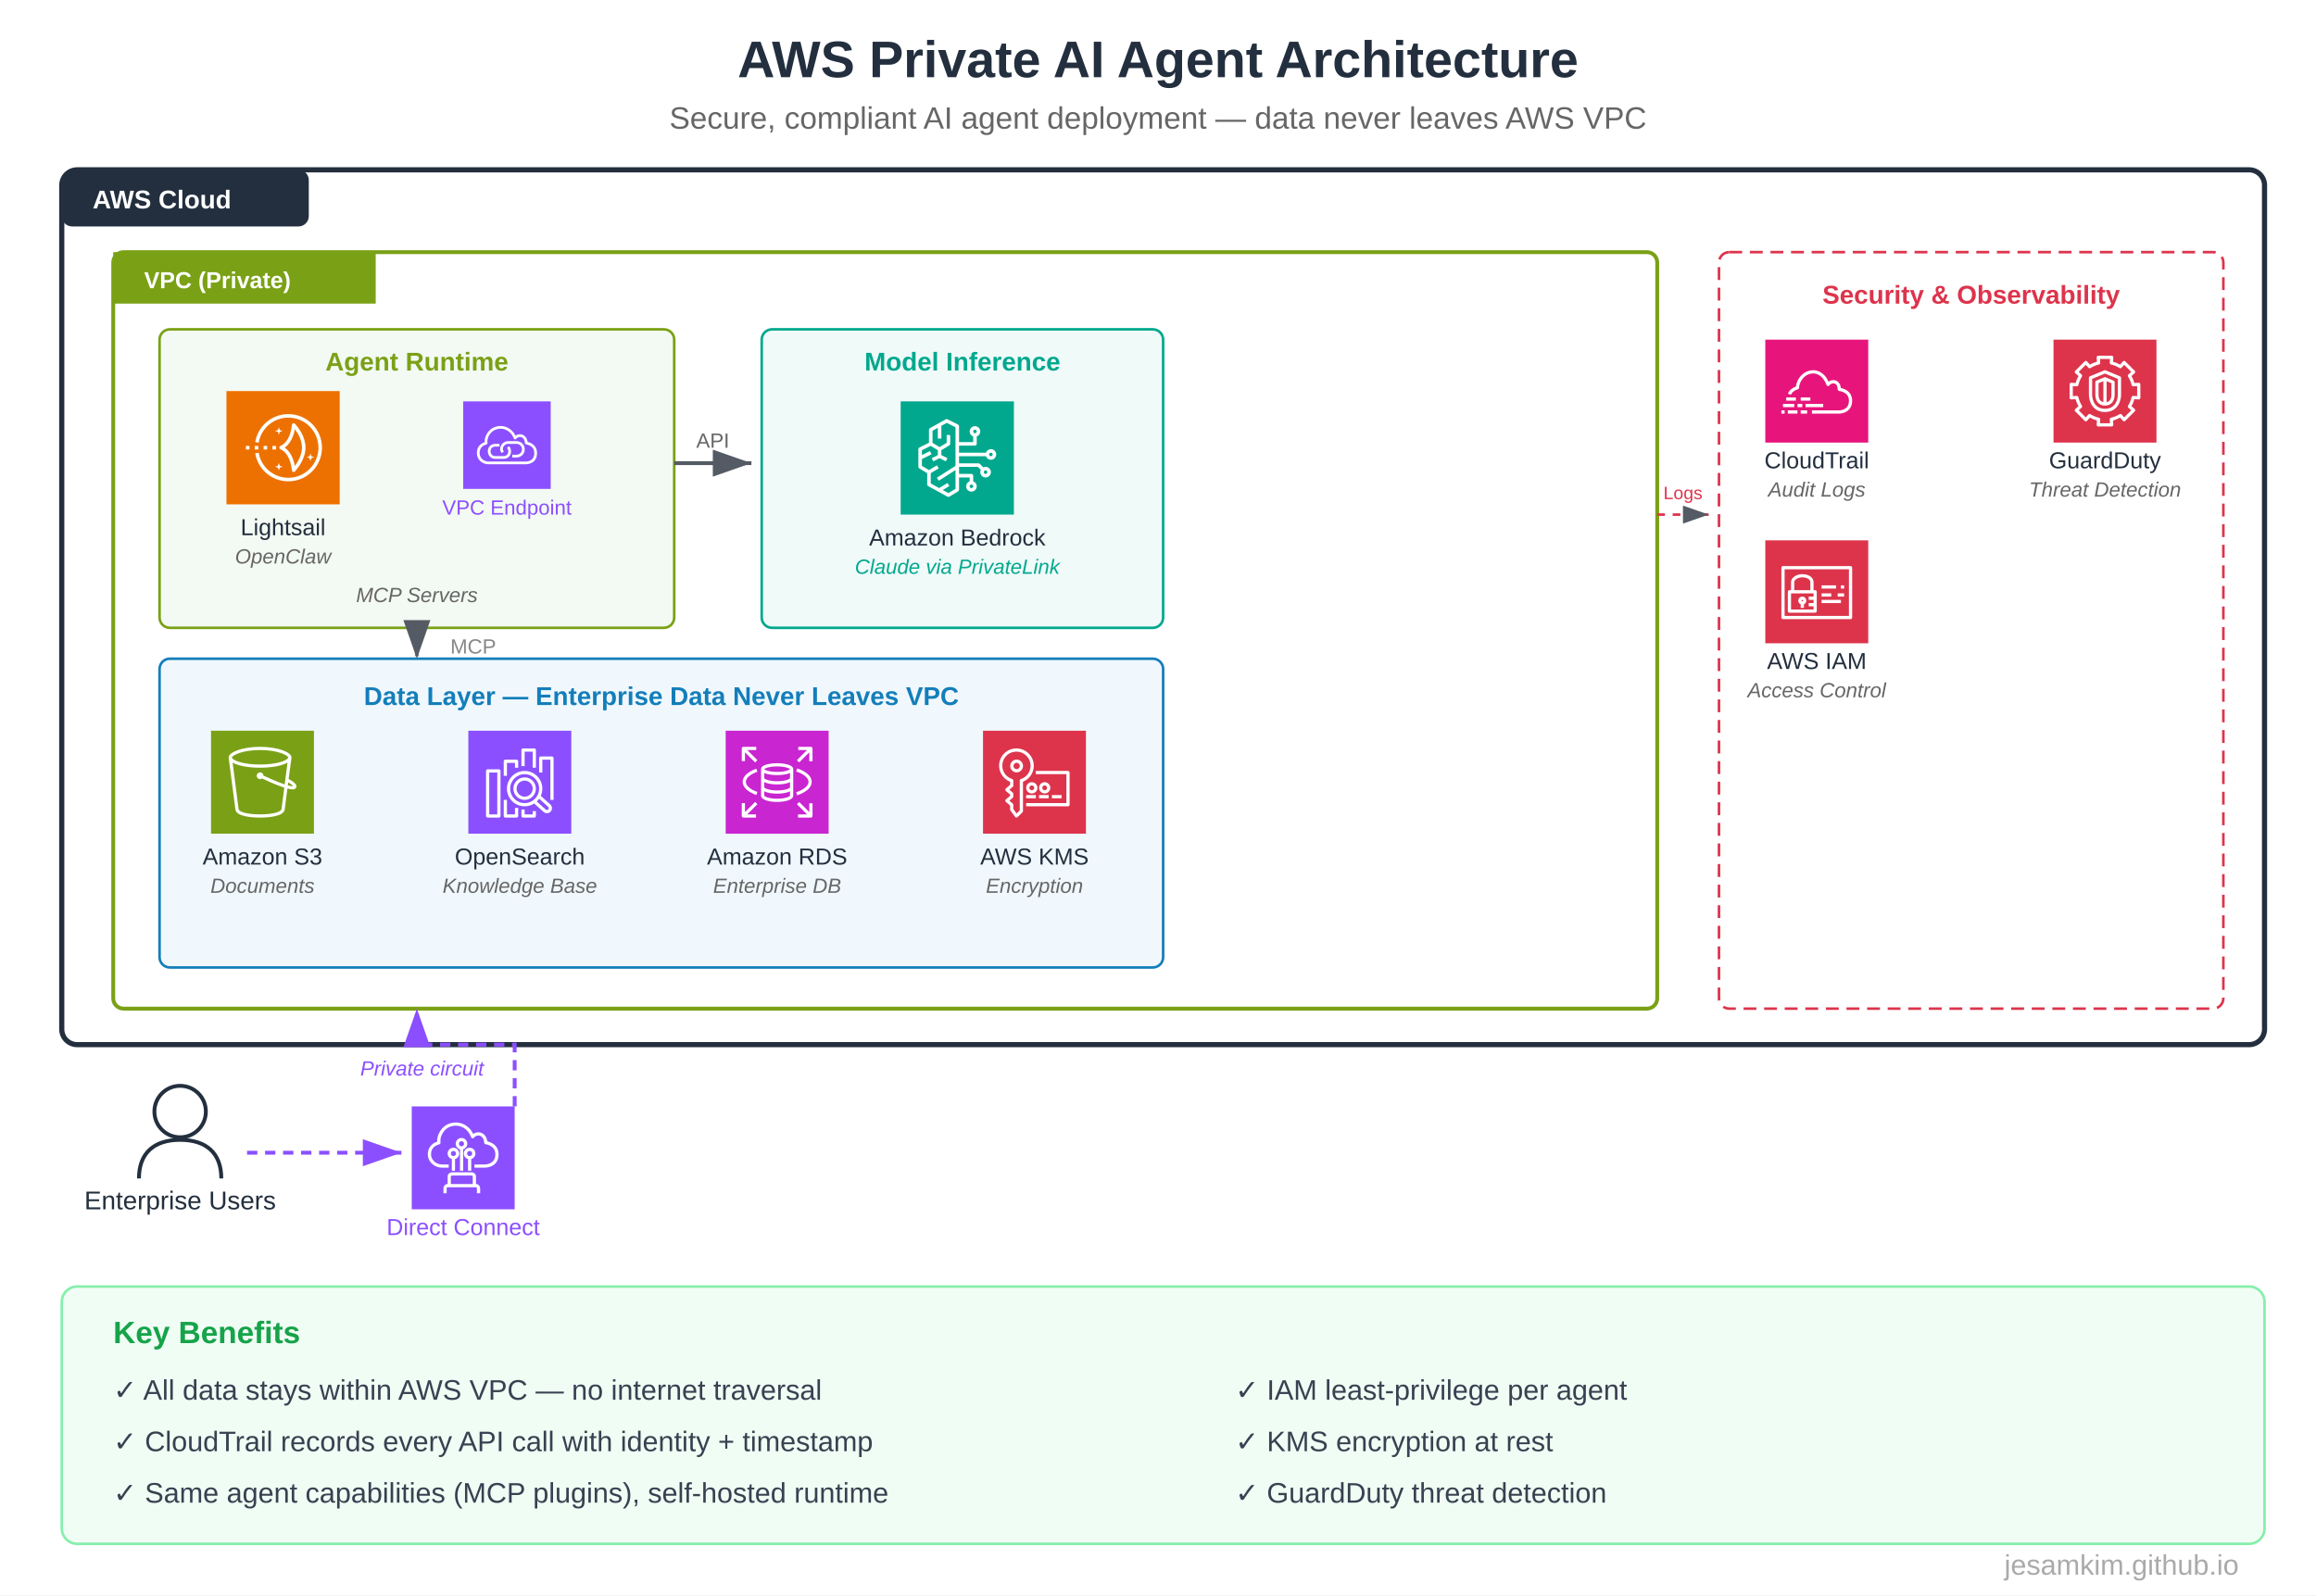
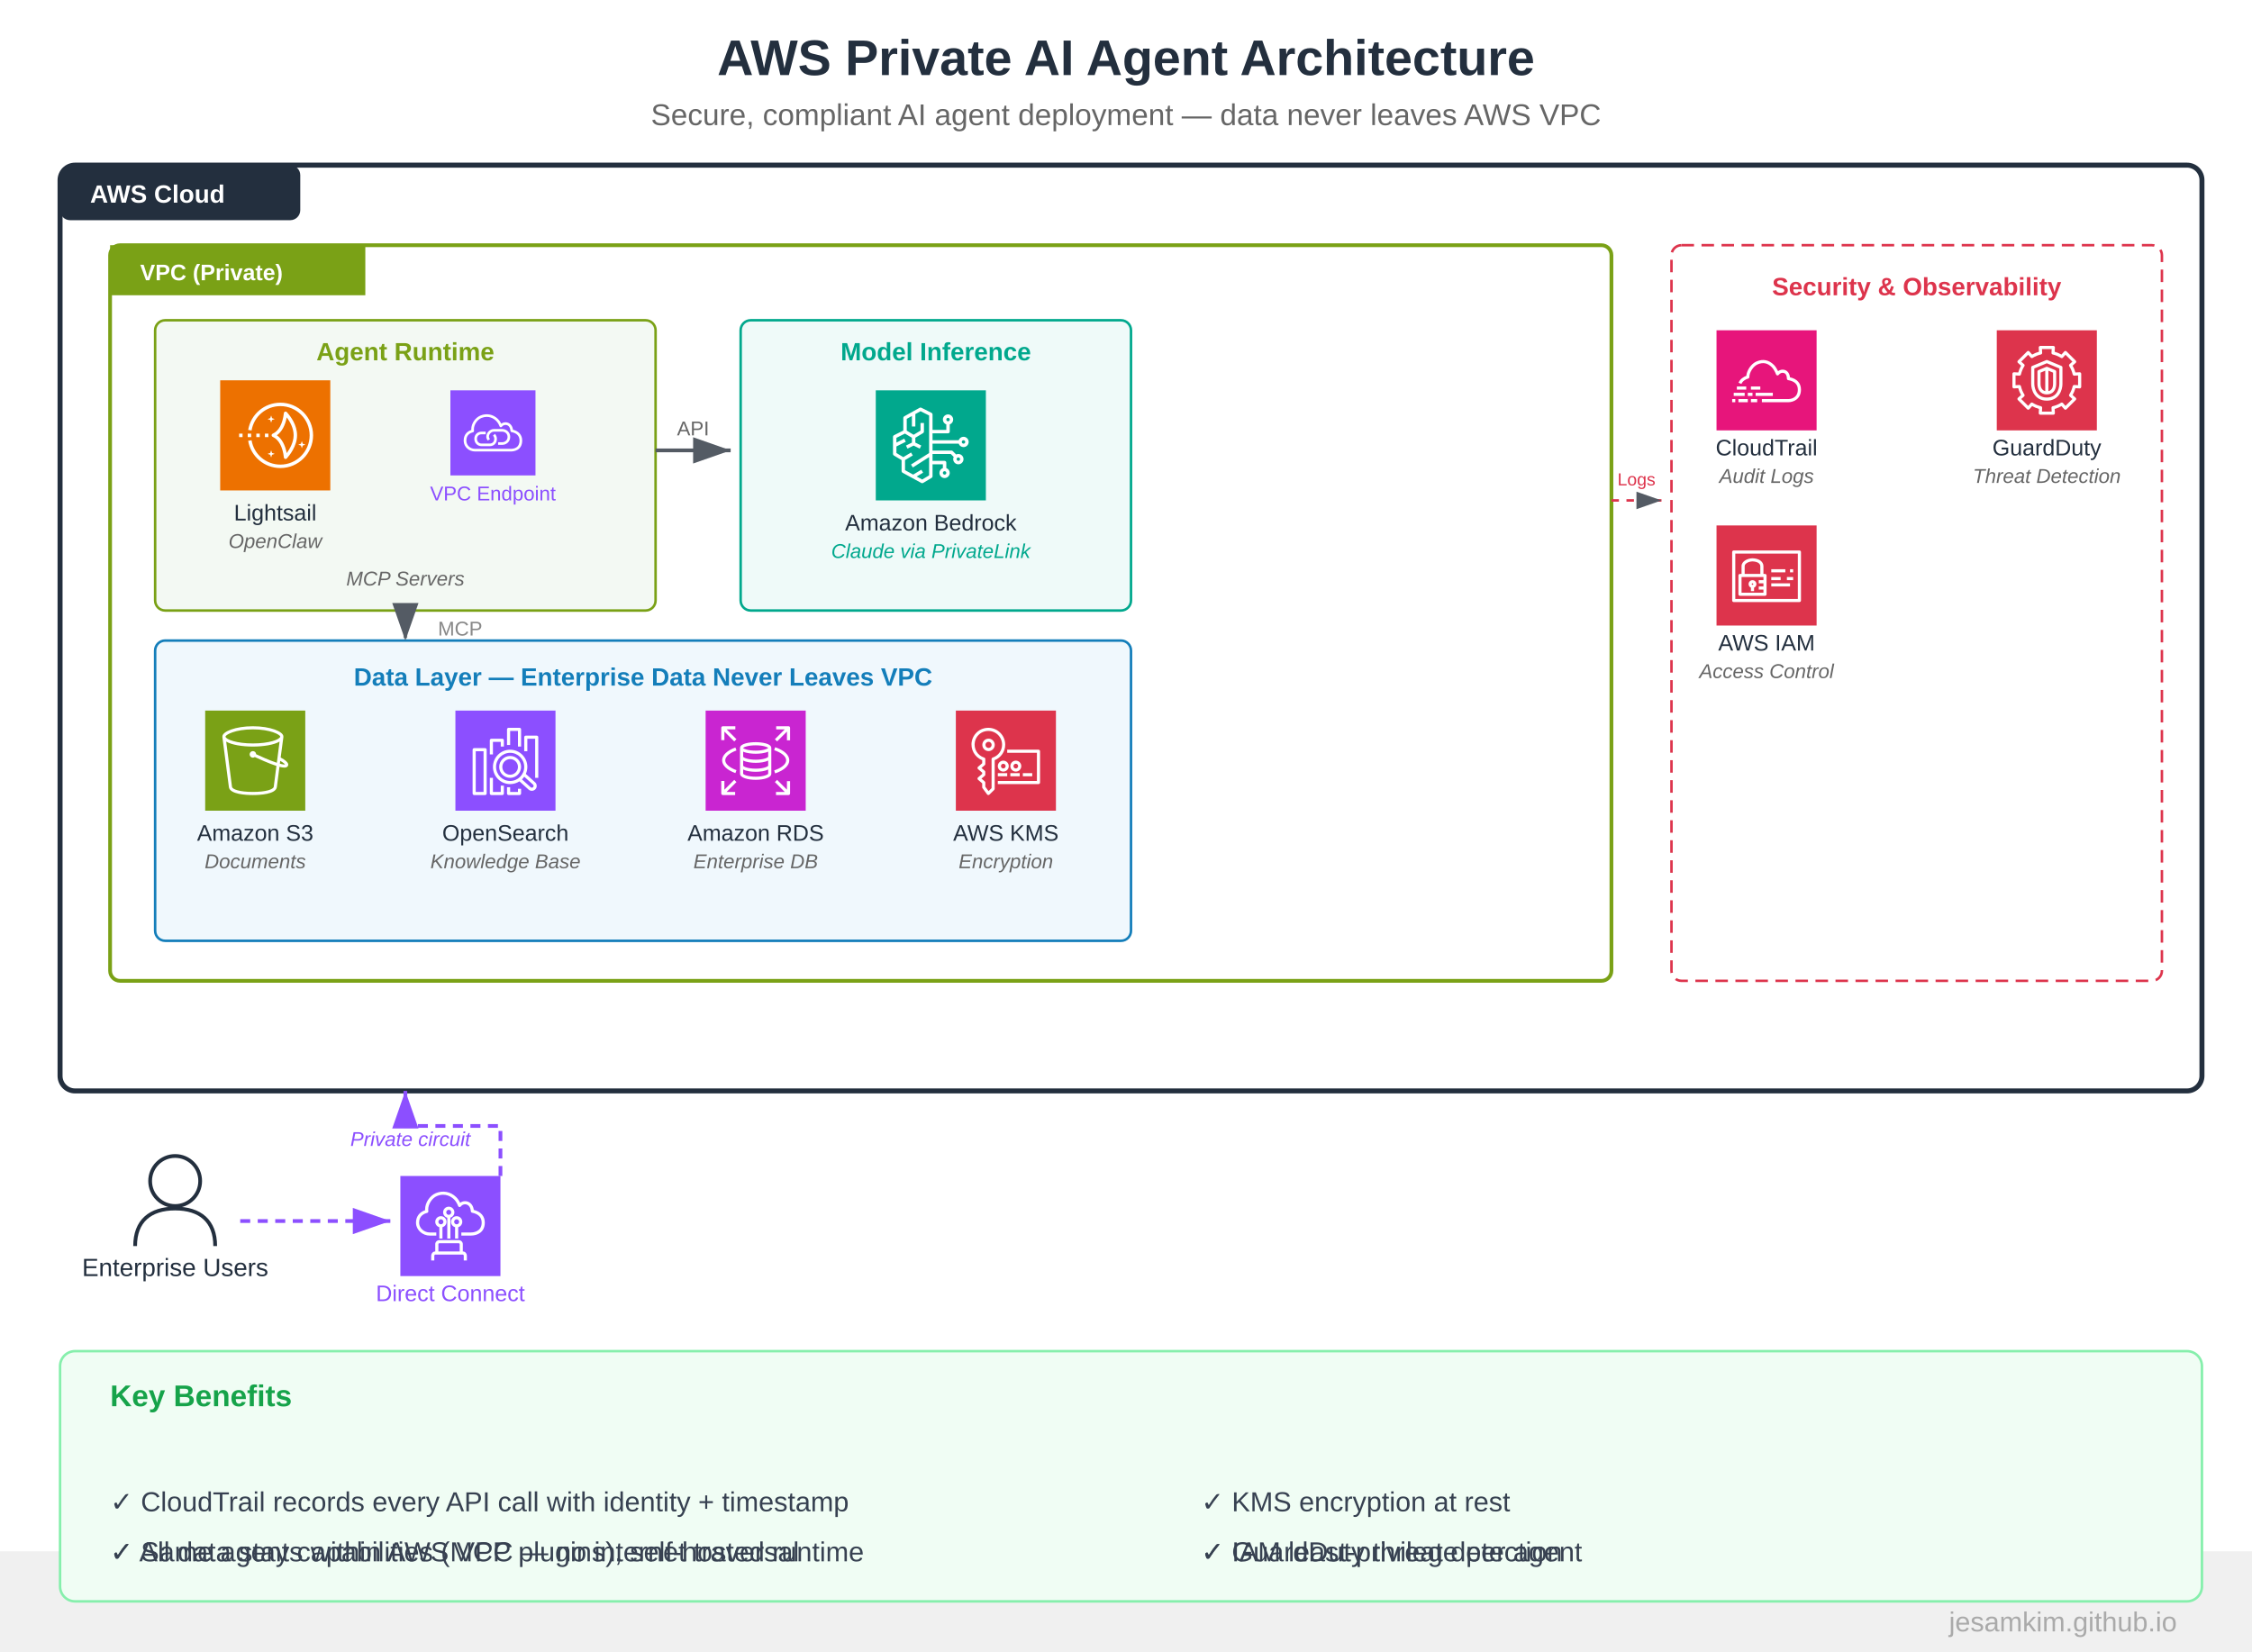
- <svg xmlns="http://www.w3.org/2000/svg" viewBox="0 0 900 620" width="900" height="620">
+ <svg xmlns="http://www.w3.org/2000/svg" viewBox="0 0 900 660" width="900" height="660">
  <defs>
    <marker id="arr" markerWidth="10" markerHeight="7" refX="10" refY="3.5" orient="auto" fill="#545B64">
      <polygon points="0 0, 10 3.5, 0 7" />
    </marker>
    <marker id="arr-purple" markerWidth="10" markerHeight="7" refX="10" refY="3.5" orient="auto" fill="#8C4FFF">
      <polygon points="0 0, 10 3.5, 0 7" />
    </marker>
    <symbol id="ic-lightsail" viewBox="0 0 64 64">
      <g stroke="none" stroke-width="1" fill="none" fill-rule="evenodd">
        <g fill="#ED7100">
          <rect x="0" y="0" width="64" height="64" />
        </g>
        <path d="M26,33 L28,33 L28,31 L26,31 L26,33 Z M21,33 L23,33 L23,31 L21,31 L21,33 Z M16,33 L18,33 L18,31 L16,31 L16,33 Z M11,33 L13,33 L13,31 L11,31 L11,33 Z M47.987,37.921 L49.556,37.398 L47.987,36.875 L47.464,35.307 L46.941,36.875 L45.373,37.398 L46.941,37.921 L47.464,39.489 L47.987,37.921 Z M29.617,40.66 L29.095,42.229 L27.526,42.751 L29.095,43.274 L29.617,44.843 L30.141,43.274 L31.709,42.751 L30.141,42.229 L29.617,40.66 Z M29.617,20.434 L29.095,22.003 L27.526,22.525 L29.095,23.048 L29.617,24.617 L30.141,23.048 L31.709,22.525 L30.141,22.003 L29.617,20.434 Z M32.946,31.945 C35.767,33.914 37.773,37.547 38.666,42.317 C40.316,40.08 42.684,36.14 42.684,31.945 C42.684,27.74 40.563,24.016 38.675,21.533 C37.785,26.323 35.775,29.971 32.946,31.945 L32.946,31.945 Z M30.509,32.864 C30.142,32.706 29.903,32.345 29.903,31.945 C29.903,31.545 30.142,31.183 30.509,31.026 C33.997,29.53 36.367,25.168 37.013,19.058 C37.054,18.666 37.322,18.334 37.697,18.212 C38.072,18.09 38.483,18.199 38.749,18.493 C40.965,20.946 44.684,25.956 44.684,31.945 C44.684,38.307 40.141,43.844 38.749,45.39 C38.556,45.604 38.284,45.721 38.006,45.721 C37.902,45.721 37.799,45.705 37.697,45.672 C37.321,45.55 37.053,45.218 37.012,44.826 C36.365,38.719 33.995,34.359 30.509,32.864 L30.509,32.864 Z M54,32 C54,42.477 45.477,51 35,51 C25.682,51 17.802,44.341 16.263,35.166 L18.235,34.834 C19.611,43.042 26.662,49 35,49 C44.374,49 52,41.374 52,32 C52,22.626 44.374,15 35,15 C26.662,15 19.611,20.958 18.235,29.166 L16.263,28.834 C17.802,19.659 25.682,13 35,13 C45.477,13 54,21.523 54,32 L54,32 Z" fill="#FFFFFF" />
      </g>
    </symbol>
    <symbol id="ic-bedrock" viewBox="0 0 64 64">
      <g stroke="none" stroke-width="1" fill="none" fill-rule="evenodd">
        <g fill="#01A88D">
          <rect x="0" y="0" width="64" height="64" />
        </g>
        <g transform="translate(10, 10)" fill="#FFFFFF">
          <path d="M41,21 C40.448,21 40,20.551 40,20 C40,19.449 40.448,19 41,19 C41.552,19 42,19.449 42,20 C42,20.551 41.552,21 41,21 L41,21 Z M16.977,41.848 L13.774,40.102 L17.515,37.857 L16.485,36.143 L11.738,38.991 L7,36.406 L7,30.566 L11.515,27.857 L10.485,26.143 L6,28.834 L2,26.434 L2,22.618 L7.447,19.895 L6.553,18.105 L2,20.382 L2,17.618 L6.956,15.14 L11,17.566 L11,20.382 L7.553,22.105 L8.447,23.895 L12.003,22.117 L15.557,23.877 L16.443,22.085 L13,20.38 L13,17.566 L17.515,14.857 C17.815,14.677 18,14.351 18,14 L18,9 L16,9 L16,13.434 L12,15.834 L8,13.434 L8,6.588 L11,4.922 L11,11 L13,11 L13,3.811 L16.024,2.13 L21.002,4.616 L21.001,26.45 L10.463,33.156 L11.537,34.844 L21.001,28.822 L21,39.434 L16.977,41.848 Z M38,29 C38.552,29 39,29.449 39,30 C39,30.551 38.552,31 38,31 C37.448,31 37,30.551 37,30 C37,29.449 37.448,29 38,29 L38,29 Z M30,39 C29.448,39 29,38.551 29,38 C29,37.449 29.448,37 30,37 C30.552,37 31,37.449 31,38 C31,38.551 30.552,39 30,39 L30,39 Z M32,6 C32.552,6 33,6.449 33,7 C33,7.551 32.552,8 32,8 C31.448,8 31,7.551 31,7 C31,6.449 31.448,6 32,6 L32,6 Z M41,17 C39.698,17 38.598,17.839 38.184,19 L23.001,19 L23.001,15 L32,15 C32.553,15 33,14.552 33,14 L33,9.816 C34.161,9.402 35,8.302 35,7 C35,5.346 33.654,4 32,4 C30.346,4 29,5.346 29,7 C29,8.302 29.839,9.402 31,9.816 L31,13 L23.001,13 L23.002,3.998 C23.002,3.619 22.788,3.273 22.449,3.104 L16.447,0.105 C16.151,-0.042 15.803,-0.034 15.515,0.126 L6.515,5.126 C6.197,5.302 6,5.637 6,6 L6,13.382 L0.553,16.105 C0.214,16.275 0,16.621 0,17 L0,27 C0,27.351 0.185,27.677 0.485,27.857 L5,30.566 L5,37 C5,37.366 5.2,37.703 5.521,37.878 L16.521,43.878 C16.671,43.959 16.835,44 17,44 C17.179,44 17.356,43.952 17.515,43.857 L22.515,40.857 C22.815,40.677 23,40.351 23,40 L23,33 L29,33 L29,35.184 C27.839,35.598 27,36.698 27,38 C27,39.654 28.346,41 30,41 C31.654,41 33,39.654 33,38 C33,36.698 32.161,35.598 31,35.184 L31,32 C31,31.448 30.553,31 30,31 L23,31 L23.001,27 L33.586,27 L35.301,28.715 C35.113,29.106 35,29.538 35,30 C35,31.654 36.346,33 38,33 C39.654,33 41,31.654 41,30 C41,28.346 39.654,27 38,27 C37.538,27 37.106,27.113 36.715,27.301 L34.707,25.293 C34.52,25.105 34.266,25 34,25 L23.001,25 L23.001,21 L38.184,21 C38.598,22.161 39.698,23 41,23 C42.654,23 44,21.654 44,20 C44,18.346 42.654,17 41,17 L41,17 Z" />
        </g>
      </g>
    </symbol>
    <symbol id="ic-privatelink" viewBox="0 0 64 64">
      <g stroke="none" stroke-width="1" fill="none" fill-rule="evenodd">
        <g fill="#8C4FFF">
          <rect x="0" y="0" width="64" height="64" />
        </g>
        <path d="M33.522,32.737 C34.475,33.796 35,35.13 35,36.495 C35,39.698 32.756,42.021 29.667,42.021 L23.444,42.021 C20.34,42.021 18,39.646 18,36.495 C18,33.358 20.29,31.08 23.444,31.08 L26.555,31.08 L26.555,33.069 L23.444,33.069 C21.416,33.069 20,34.478 20,36.495 C20,38.544 21.448,40.032 23.444,40.032 L29.667,40.032 C31.629,40.032 33,38.578 33,36.495 C33,35.621 32.656,34.757 32.032,34.064 L33.522,32.737 Z M45,35.059 C45,38.795 41.949,41.027 39,41.027 L35.888,41.027 L35.888,39.037 L39,39.037 C40.965,39.037 43,37.549 43,35.059 C43,32.568 40.965,31.08 39,31.08 L32.777,31.08 C30.764,31.08 29,32.887 29,34.948 C29,35.477 29.364,36.101 29.684,36.652 L29.754,36.772 L28.022,37.766 L27.955,37.65 C27.529,36.921 27,36.013 27,34.948 C27,31.828 29.699,29.091 32.777,29.091 L39,29.091 C41.949,29.091 45,31.323 45,35.059 L45,35.059 Z M45.439,44.011 L18.561,44.011 C15.017,44.008 12.202,41.503 12.012,38.185 C12.003,38.033 12,37.877 12,37.717 C12,33.468 15.059,32.034 16.938,31.555 C16.957,31.552 16.974,31.549 16.993,31.544 C17.494,31.431 17.828,30.958 17.763,30.45 C17.716,30.074 17.692,29.687 17.692,29.297 C17.692,25.826 20.19,22.09 23.379,20.792 C28.927,18.533 32.859,21.501 34.292,22.881 C35.455,24.003 36.363,25.438 36.991,27.146 C37.117,27.487 37.418,27.733 37.78,27.788 C38.146,27.84 38.502,27.697 38.725,27.409 C39.624,26.239 41.075,25.748 42.429,26.158 C44.041,26.647 45.043,28.23 45.18,30.501 C45.208,30.952 45.536,31.328 45.981,31.416 C49.974,32.218 52,34.358 52,37.78 C52,43.201 47.889,44.011 45.439,44.011 L45.439,44.011 Z M47.102,29.63 C46.726,26.912 45.233,24.929 43.013,24.256 C41.369,23.756 39.637,24.08 38.281,25.076 C37.602,23.679 36.732,22.464 35.684,21.454 C32.113,18.009 27.23,17.074 22.622,18.951 C18.671,20.56 15.692,25.008 15.692,29.297 C15.692,29.481 15.697,29.664 15.705,29.846 C13.517,30.581 10,32.566 10,37.717 C10,37.916 10.005,38.109 10.016,38.297 C10.265,42.684 13.938,45.996 18.56,46 L45.439,46 C47.447,46 54,45.407 54,37.78 C54,33.625 51.558,30.754 47.102,29.63 L47.102,29.63 Z" fill="#FFFFFF" />
      </g>
    </symbol>
    <symbol id="ic-s3" viewBox="0 0 64 64">
      <g stroke="none" stroke-width="1" fill="none" fill-rule="evenodd">
        <g fill="#7AA116">
          <rect x="0" y="0" width="64" height="64" />
        </g>
        <g transform="translate(10.9998, 10.0002)" fill="#FFFFFF">
          <path d="M36.759,23.948 L36.993,22.131 C39.166,23.385 39.842,24.121 40.037,24.424 C39.713,24.485 38.832,24.509 36.759,23.948 L36.759,23.948 Z M19.5,11 C9.125,11 2.382,8.488 2,6.696 L2,6.511 C2.349,5.392 8.14,2 19.5,2 C30.84,2 36.632,5.381 37,6.505 L37,6.616 C36.724,8.446 29.961,11 19.5,11 L19.5,11 Z M34.818,23.362 C30.053,21.797 23.912,18.979 21.594,17.888 C21.535,16.786 20.628,15.906 19.512,15.906 C18.358,15.906 17.418,16.845 17.418,18 C17.418,19.154 18.358,20.094 19.512,20.094 C19.969,20.094 20.389,19.942 20.733,19.693 C23.132,20.822 29.619,23.798 34.558,25.38 L32.837,38.724 C32.583,40.352 27.919,42 19.497,42 C11.072,42 6.405,40.352 6.155,38.751 L2.435,9.814 C5.945,11.915 12.749,13 19.5,13 C26.25,13 33.054,11.915 36.565,9.815 L34.818,23.362 Z M39,6.5 C39,3.431 30.661,0 19.5,0 C8.339,0 -3.55271368e-15,3.431 -3.55271368e-15,6.5 L-3.55271368e-15,7.043 L4.174,39.033 C4.875,43.516 15.123,44 19.497,44 C23.869,44 34.113,43.516 34.818,39.007 L36.501,25.947 C37.778,26.279 38.812,26.456 39.616,26.455 C40.606,26.455 41.273,26.203 41.697,25.697 C42.047,25.281 42.185,24.756 42.085,24.221 C41.857,23 40.403,21.712 37.37,20.044 L37.27,19.989 L39,7.044 L39,6.5 Z" />
        </g>
      </g>
    </symbol>
    <symbol id="ic-rds" viewBox="0 0 64 64">
      <g stroke="none" stroke-width="1" fill="none" fill-rule="evenodd">
        <g fill="#C925D1">
          <rect x="0" y="0" width="64" height="64" />
        </g>
        <path d="M54,11 L54,19 L52,19 L52,13.414 L45.707,19.707 L44.293,18.293 L50.586,12 L45.125,12 L45.125,10 L53,10 C53.553,10 54,10.448 54,11 L54,11 Z M12,18.875 L10,18.875 L10,11 C10,10.448 10.447,10 11,10 L19,10 L19,12 L13.414,12 L19.707,18.293 L18.293,19.707 L12,13.414 L12,18.875 Z M19.707,45.707 L13.414,52 L18.875,52 L18.875,54 L11,54 C10.447,54 10,53.552 10,53 L10,45 L12,45 L12,50.586 L18.293,44.293 L19.707,45.707 Z M51.5,31.781 C51.5,29.352 48.634,26.932 43.833,25.307 L44.474,23.413 C50.21,25.354 53.5,28.404 53.5,31.781 C53.5,35.158 50.21,38.208 44.474,40.15 L43.833,38.255 C48.634,36.631 51.5,34.21 51.5,31.781 L51.5,31.781 Z M12.543,31.781 C12.543,34.105 15.224,36.46 19.715,38.081 L19.035,39.961 C13.639,38.014 10.543,35.033 10.543,31.781 C10.543,28.53 13.639,25.548 19.035,23.601 L19.715,25.482 C15.224,27.103 12.543,29.458 12.543,31.781 L12.543,31.781 Z M52,45.125 L54,45.125 L54,53 C54,53.552 53.553,54 53,54 L45,54 L45,52 L50.586,52 L44.293,45.707 L45.707,44.293 L52,50.586 L52,45.125 Z M32.022,31.402 C26.999,31.402 24.126,30.059 24,29.483 L24,26.257 C26.159,27.266 29.609,27.593 32,27.593 C34.391,27.593 37.841,27.266 40,26.257 L40,29.483 C39.894,30.057 37.051,31.402 32.022,31.402 L32.022,31.402 Z M32.022,37.13 C26.999,37.13 24.126,35.786 24,35.21 L24,31.956 C25.953,32.937 29.055,33.402 32.022,33.402 C34.973,33.402 38.055,32.938 40,31.96 L40,35.21 C39.894,35.785 37.052,37.13 32.022,37.13 L32.022,37.13 Z M32,42.268 C26.95,42.268 24.104,40.917 24,40.346 L24,37.683 C25.953,38.665 29.055,39.13 32.022,39.13 C34.973,39.13 38.055,38.666 40,37.687 L40,40.342 C39.896,40.917 37.05,42.268 32,42.268 L32,42.268 Z M32,22.193 C36.971,22.193 39.642,23.37 39.982,23.894 C39.642,24.417 36.971,25.593 32,25.593 C26.909,25.593 24.233,24.361 24,23.949 L24,23.93 C24.233,23.426 26.909,22.193 32,22.193 L32,22.193 Z M32,20.193 C28.286,20.193 22,20.973 22,23.894 L22,40.346 C22,43.041 27.184,44.268 32,44.268 C36.816,44.268 42,43.041 42,40.346 L42,23.894 C42,20.973 35.714,20.193 32,20.193 L32,20.193 Z" fill="#FFFFFF" />
      </g>
    </symbol>
    <symbol id="ic-opensearch" viewBox="0 0 64 64">
      <g stroke="none" stroke-width="1" fill="none" fill-rule="evenodd">
        <g fill="#8C4FFF">
          <rect x="0" y="0" width="64" height="64" />
        </g>
        <path d="M35,41 C32.243,41 30,38.757 30,36 C30,33.243 32.243,31 35,31 C37.757,31 40,33.243 40,36 C40,38.757 37.757,41 35,41 L35,41 Z M35,29 C31.141,29 28,32.14 28,36 C28,39.86 31.141,43 35,43 C38.859,43 42,39.86 42,36 C42,32.14 38.859,29 35,29 L35,29 Z M49.71,48.919 C49.291,49.384 48.569,49.42 48.106,49.004 L42.543,43.985 C43.093,43.466 43.591,42.894 44.024,42.271 L49.625,47.316 C50.089,47.736 50.127,48.457 49.71,48.919 L49.71,48.919 Z M26,36 C26,31.038 30.037,27 35,27 C39.963,27 44,31.038 44,36 C44,40.962 39.963,45 35,45 C30.037,45 26,40.962 26,36 L26,36 Z M45.033,40.488 C45.649,39.116 46,37.6 46,36 C46,29.935 41.065,25 35,25 C28.935,25 24,29.935 24,36 C24,42.065 28.935,47 35,47 C37.191,47 39.23,46.349 40.947,45.24 L46.769,50.491 C47.366,51.027 48.116,51.292 48.863,51.292 C49.722,51.292 50.577,50.943 51.196,50.259 C52.349,48.975 52.246,46.99 50.965,45.832 L45.033,40.488 Z M53,17 L53,43 L51,43 L51,18 L46,18 L46,26 L44,26 L44,17 C44,16.448 44.447,16 45,16 L52,16 C52.553,16 53,16.448 53,17 L53,17 Z M40,50 L42,50 L42,53 C42,53.552 41.553,54 41,54 L34,54 C33.447,54 33,53.552 33,53 L33,49 L35,49 L35,52 L40,52 L40,50 Z M35,22 L33,22 L33,12 C33,11.448 33.447,11 34,11 L41,11 C41.553,11 42,11.448 42,12 L42,23 L40,23 L40,13 L35,13 L35,22 Z M29,48 L31,48 L31,53 C31,53.552 30.553,54 30,54 L23,54 C22.447,54 22,53.552 22,53 L22,43 L24,43 L24,52 L29,52 L29,48 Z M24,28 L22,28 L22,19 C22,18.448 22.447,18 23,18 L30,18 C30.553,18 31,18.448 31,19 L31,23 L29,23 L29,20 L24,20 L24,28 Z M13,52 L18,52 L18,26 L13,26 L13,52 Z M19,24 L12,24 C11.447,24 11,24.448 11,25 L11,53 C11,53.552 11.447,54 12,54 L19,54 C19.553,54 20,53.552 20,53 L20,25 C20,24.448 19.553,24 19,24 L19,24 Z" fill="#FFFFFF" />
      </g>
    </symbol>
    <symbol id="ic-iam" viewBox="0 0 64 64">
      <g stroke="none" stroke-width="1" fill="none" fill-rule="evenodd">
        <g fill="#DD344C">
          <rect x="0" y="0" width="64" height="64" />
        </g>
        <path d="M12,47 L52,47 L52,18 L12,18 L12,47 Z M54,17 L54,48 C54,48.552 53.553,49 53,49 L11,49 C10.447,49 10,48.552 10,48 L10,17 C10,16.448 10.447,16 11,16 L53,16 C53.553,16 54,16.448 54,17 L54,17 Z M35,39 L47,39 L47,37 L35,37 L35,39 Z M45,35 L49,35 L49,33 L45,33 L45,35 Z M35,35 L41,35 L41,33 L35,33 L35,35 Z M22.5,37.5 C22.5,37.776 22.725,38 23,38 C23.275,38 23.5,37.776 23.5,37.5 C23.5,37.224 23.275,37 23,37 C22.725,37 22.5,37.224 22.5,37.5 L22.5,37.5 Z M25.5,37.5 C25.5,38.522 24.882,39.401 24,39.788 L24,42 L22,42 L22,39.788 C21.118,39.401 20.5,38.522 20.5,37.5 C20.5,36.122 21.621,35 23,35 C24.379,35 25.5,36.122 25.5,37.5 L25.5,37.5 Z M16,42.995 L29.995,43 L29.996,41 L27,41 L27,39 L29.997,39 L29.998,37 L27,37 L27,35 L29.999,35 L30,33.005 L16.005,33 L16,42.995 Z M18,31.001 L28.001,31.004 L28.002,26 C28.002,24.976 27.2,24.273 26.722,23.945 C25.847,23.345 24.174,23 23.002,23 L23,23 C20.873,23 18.003,24.232 18.002,26 L18,31.001 Z M14.293,44.701 C14.105,44.513 14,44.259 14,43.994 L14.005,32 C14.005,31.447 14.453,31 15.005,31 L16,31 L16.002,26 C16.003,22.911 19.876,21 23,21 L23.002,21 C24.567,21 26.653,21.473 27.854,22.295 C29.239,23.246 30.003,24.562 30.002,26 L30.001,31.005 L31,31.006 C31.266,31.006 31.52,31.111 31.707,31.299 C31.895,31.487 32,31.741 32,32.006 L31.995,44 C31.995,44.553 31.547,45 30.995,45 L15,44.994 C14.734,44.994 14.48,44.889 14.293,44.701 L14.293,44.701 Z M47,30 L49,30 L49,28 L47,28 L47,30 Z M35,30 L44,30 L44,28 L35,28 L35,30 Z" fill="#FFFFFF" />
      </g>
    </symbol>
    <symbol id="ic-kms" viewBox="0 0 64 64">
      <g stroke="none" stroke-width="1" fill="none" fill-rule="evenodd">
        <g fill="#DD344C">
          <rect x="0" y="0" width="64" height="64" />
        </g>
        <path d="M42.841,41.997 L48.841,41.997 L48.841,39.997 L42.841,39.997 L42.841,41.997 Z M34.841,41.997 L40.841,41.997 L40.841,39.997 L34.841,39.997 L34.841,41.997 Z M26.841,41.997 L32.841,41.997 L32.841,39.997 L26.841,39.997 L26.841,41.997 Z M36.841,35.497 C36.841,34.67 37.514,33.997 38.341,33.997 C39.169,33.997 39.841,34.67 39.841,35.497 C39.841,36.324 39.169,36.997 38.341,36.997 C37.514,36.997 36.841,36.324 36.841,35.497 L36.841,35.497 Z M41.841,35.497 C41.841,33.567 40.271,31.997 38.341,31.997 C36.412,31.997 34.841,33.567 34.841,35.497 C34.841,37.427 36.412,38.997 38.341,38.997 C40.271,38.997 41.841,37.427 41.841,35.497 L41.841,35.497 Z M30.341,36.997 C29.514,36.997 28.841,36.324 28.841,35.497 C28.841,34.67 29.514,33.997 30.341,33.997 C31.169,33.997 31.841,34.67 31.841,35.497 C31.841,36.324 31.169,36.997 30.341,36.997 L30.341,36.997 Z M30.341,31.997 C28.412,31.997 26.841,33.567 26.841,35.497 C26.841,37.427 28.412,38.997 30.341,38.997 C32.271,38.997 33.841,37.427 33.841,35.497 C33.841,33.567 32.271,31.997 30.341,31.997 L30.341,31.997 Z M53.841,25.997 L53.841,45.997 C53.841,46.549 53.394,46.997 52.841,46.997 L26.841,46.997 L26.841,44.997 L51.841,44.997 L51.841,26.997 L32.841,26.997 L32.841,24.997 L52.841,24.997 C53.394,24.997 53.841,25.445 53.841,25.997 L53.841,25.997 Z M20.904,23.892 C19.813,23.892 18.925,23.004 18.925,21.913 C18.925,20.822 19.813,19.934 20.904,19.934 C21.995,19.934 22.882,20.822 22.882,21.913 C22.882,23.004 21.995,23.892 20.904,23.892 L20.904,23.892 Z M20.904,17.934 C18.711,17.934 16.925,19.719 16.925,21.913 C16.925,24.107 18.711,25.892 20.904,25.892 C23.097,25.892 24.882,24.107 24.882,21.913 C24.882,19.719 23.097,17.934 20.904,17.934 L20.904,17.934 Z M23.534,30.046 C23.121,30.179 22.841,30.563 22.841,30.997 L22.841,49.577 L20.902,51.476 L18.841,48.669 L18.841,46.039 C18.841,45.747 18.713,45.468 18.49,45.278 L16.384,43.486 L18.49,41.695 C18.713,41.505 18.841,41.226 18.841,40.933 L18.841,39.231 C18.841,38.938 18.713,38.659 18.49,38.469 L16.384,36.678 L18.49,34.886 C18.713,34.696 18.841,34.417 18.841,34.124 L18.841,30.997 C18.841,30.561 18.559,30.175 18.143,30.044 C13.763,28.656 11.257,24.391 12.185,19.902 C12.856,16.656 15.351,14.054 18.544,13.271 C21.262,12.603 24.053,13.186 26.196,14.867 C28.338,16.546 29.565,19.068 29.565,21.784 C29.565,25.558 27.141,28.878 23.534,30.046 L23.534,30.046 Z M31.565,21.784 C31.565,18.45 30.058,15.354 27.43,13.293 C24.802,11.231 21.391,10.514 18.067,11.329 C14.13,12.294 11.052,15.5 10.226,19.497 C9.156,24.678 11.976,29.795 16.841,31.703 L16.841,33.663 L14.193,35.916 C13.97,36.106 13.841,36.385 13.841,36.678 C13.841,36.971 13.97,37.249 14.193,37.439 L16.841,39.693 L16.841,40.471 L14.193,42.725 C13.97,42.914 13.841,43.193 13.841,43.486 C13.841,43.779 13.97,44.058 14.193,44.248 L16.841,46.501 L16.841,48.997 C16.841,49.21 16.91,49.417 17.036,49.589 L19.972,53.589 C20.143,53.822 20.408,53.97 20.697,53.994 C20.724,53.996 20.751,53.997 20.778,53.997 C21.039,53.997 21.29,53.895 21.477,53.711 L24.541,50.711 C24.733,50.523 24.841,50.266 24.841,49.997 L24.841,31.698 C28.892,30.079 31.565,26.182 31.565,21.784 L31.565,21.784 Z" fill="#FFFFFF" />
      </g>
    </symbol>
    <symbol id="ic-cloudtrail" viewBox="0 0 64 64">
      <g stroke="none" stroke-width="1" fill="none" fill-rule="evenodd">
        <g fill="#E7157B">
          <rect x="0" y="0" width="64" height="64" />
        </g>
        <path d="M20,41.974 L23,41.974 L23,39.961 L20,39.961 L20,41.974 Z M22,37.948 L28,37.948 L28,35.935 L22,35.935 L22,37.948 Z M46.96,30.064 C46.734,27.729 45.556,26.013 43.712,25.392 C42.238,24.897 40.629,25.199 39.351,26.136 C38.666,24.693 37.688,23.112 36.702,22.133 C33.472,18.925 29.741,18.175 25.616,19.908 C22.259,21.312 19.389,25.41 19.036,29.14 C17.19,29.794 15.008,31.241 14.074,33.541 L15.926,34.302 C16.653,32.511 18.62,31.289 20.247,30.871 C20.69,30.757 21,30.355 21,29.896 C21,26.82 23.566,22.945 26.385,21.766 C29.789,20.335 32.623,20.909 35.298,23.566 C36.359,24.619 37.535,26.761 38.06,28.224 C38.184,28.572 38.488,28.823 38.852,28.878 C39.222,28.937 39.579,28.783 39.799,28.487 C40.616,27.394 41.929,26.918 43.078,27.302 C44.3,27.712 45,29.025 45,30.902 C45,31.394 45.354,31.814 45.836,31.894 C49.926,32.579 52,34.615 52,37.948 C52,43.781 46.611,43.983 46,43.987 L29,43.987 L29,46 L46,46 C48.767,46 54,44.317 54,37.948 C54,33.842 51.509,31.066 46.96,30.064 L46.96,30.064 Z M22,46 L26,46 L26,43.987 L22,43.987 L22,46 Z M25,41.974 L36,41.974 L36,39.961 L25,39.961 L25,41.974 Z M11,41.974 L18,41.974 L18,39.961 L11,39.961 L11,41.974 Z M13,37.948 L19,37.948 L19,35.935 L13,35.935 L13,37.948 Z M14,46 L20,46 L20,43.987 L14,43.987 L14,46 Z M10,46 L12,46 L12,43.987 L10,43.987 L10,46 Z" fill="#FFFFFF" />
      </g>
    </symbol>
    <symbol id="ic-guardduty" viewBox="0 0 64 64">
      <g stroke="none" stroke-width="1" fill="none" fill-rule="evenodd">
        <g fill="#DD344C">
          <rect x="0" y="0" width="64" height="64" />
        </g>
        <path d="M36,34.351 C35.967,36.232 35.389,38.431 33,38.904 L33,25.83 L36,27.076 L36,34.351 Z M28,34.34 L28,27.076 L31,25.83 L31,38.893 C28.242,38.308 28,35.325 28,34.34 L28,34.34 Z M31.616,23.408 L26.616,25.485 C26.243,25.64 26,26.004 26,26.408 L26,34.34 C26,37.413 27.571,41.001 32,41.001 C35.685,41.001 37.927,38.528 38,34.369 L38,26.408 C38,26.004 37.757,25.64 37.384,25.485 L32.384,23.408 C32.138,23.306 31.862,23.306 31.616,23.408 L31.616,23.408 Z M40,34.369 C40,34.721 39.909,43.001 32,43.001 C24.124,43.001 24.001,34.692 24,34.34 L24,24.406 L32,21.083 L40,24.406 L40,34.369 Z M41.384,22.815 L32.384,19.077 C32.138,18.974 31.862,18.974 31.616,19.077 L22.616,22.815 C22.243,22.97 22,23.334 22,23.738 L22,34.34 C22,38.028 24.09,45.001 32,45.001 C39.91,45.001 42,38.046 42,34.369 L42,23.738 C42,23.334 41.757,22.97 41.384,22.815 L41.384,22.815 Z M52,35.116 L49.572,34.977 C49.102,34.949 48.647,35.278 48.54,35.756 C48.117,37.631 47.381,39.41 46.352,41.043 C46.091,41.456 46.167,41.997 46.531,42.323 L48.345,43.94 L43.939,48.346 L42.327,46.538 C42,46.171 41.458,46.097 41.047,46.358 C39.416,47.388 37.636,48.126 35.754,48.551 C35.277,48.659 34.948,49.096 34.977,49.584 L35.115,52 L28.885,52 L29.023,49.581 C29.052,49.094 28.723,48.657 28.246,48.549 C26.37,48.125 24.59,47.387 22.956,46.355 C22.543,46.093 22.001,46.167 21.676,46.535 L20.061,48.346 L15.655,43.94 L17.465,42.327 C17.83,42.001 17.906,41.459 17.646,41.046 C16.617,39.417 15.881,37.637 15.457,35.756 C15.349,35.278 14.877,34.949 14.425,34.977 L12,35.116 L12,28.885 L14.432,29.023 C14.877,29.039 15.355,28.723 15.464,28.246 C15.888,26.373 16.626,24.597 17.656,22.966 C17.917,22.552 17.841,22.011 17.477,21.685 L15.655,20.06 L20.061,15.655 L21.685,17.475 C22.009,17.84 22.553,17.914 22.964,17.655 C24.594,16.628 26.37,15.892 28.246,15.469 C28.723,15.361 29.052,14.925 29.023,14.436 L28.885,12 L35.115,12 L34.977,14.438 C34.948,14.927 35.277,15.363 35.754,15.471 C37.628,15.895 39.404,16.631 41.033,17.659 C41.444,17.919 41.987,17.843 42.312,17.479 L43.939,15.655 L48.345,20.06 L46.526,21.682 C46.162,22.007 46.086,22.549 46.347,22.962 C47.377,24.592 48.114,26.37 48.538,28.246 C48.645,28.723 49.102,29.039 49.57,29.023 L52,28.885 L52,35.116 Z M53.687,27.099 C53.487,26.911 53.212,26.811 52.943,26.828 L50.283,26.979 C49.866,25.456 49.261,23.997 48.477,22.623 L50.467,20.848 C50.672,20.665 50.793,20.406 50.801,20.13 C50.809,19.855 50.702,19.589 50.508,19.395 L44.605,13.493 C44.411,13.298 44.145,13.185 43.87,13.2 C43.595,13.208 43.336,13.329 43.152,13.534 L41.371,15.53 C39.999,14.747 38.541,14.143 37.021,13.726 L37.172,11.057 C37.187,10.782 37.09,10.513 36.9,10.313 C36.712,10.113 36.449,10 36.174,10 L27.826,10 C27.551,10 27.288,10.113 27.1,10.313 C26.91,10.513 26.812,10.782 26.828,11.057 L26.979,13.724 C25.458,14.14 23.999,14.744 22.626,15.526 L20.848,13.534 C20.664,13.329 20.405,13.208 20.13,13.2 C19.861,13.187 19.589,13.298 19.395,13.493 L13.492,19.395 C13.298,19.589 13.191,19.855 13.199,20.13 C13.207,20.405 13.328,20.665 13.533,20.848 L15.527,22.626 C14.742,24 14.137,25.458 13.72,26.979 L11.057,26.828 C10.785,26.81 10.513,26.911 10.313,27.099 C10.113,27.288 10,27.551 10,27.826 L10,36.174 C10,36.449 10.113,36.712 10.313,36.901 C10.513,37.09 10.786,37.188 11.057,37.173 L13.712,37.021 C14.128,38.548 14.733,40.01 15.517,41.385 L13.534,43.152 C13.328,43.335 13.207,43.595 13.199,43.87 C13.191,44.145 13.298,44.412 13.492,44.606 L19.395,50.508 C19.589,50.703 19.858,50.822 20.13,50.801 C20.405,50.793 20.665,50.672 20.848,50.467 L22.617,48.484 C23.994,49.27 25.455,49.876 26.979,50.294 L26.828,52.943 C26.812,53.218 26.91,53.487 27.099,53.687 C27.288,53.887 27.551,54 27.826,54 L36.174,54 C36.449,54 36.712,53.887 36.901,53.687 C37.09,53.487 37.187,53.218 37.172,52.943 L37.021,50.296 C38.548,49.878 40.011,49.272 41.386,48.487 L43.152,50.467 C43.335,50.672 43.595,50.793 43.87,50.801 C44.147,50.824 44.411,50.703 44.605,50.508 L50.508,44.606 C50.702,44.412 50.809,44.145 50.801,43.871 C50.793,43.595 50.672,43.336 50.467,43.153 L48.48,41.381 C49.265,40.005 49.869,38.544 50.285,37.021 L52.943,37.173 C53.211,37.187 53.487,37.09 53.687,36.901 C53.887,36.712 54,36.449 54,36.174 L54,27.826 C54,27.551 53.887,27.288 53.687,27.099 L53.687,27.099 Z" fill="#FFFFFF" />
      </g>
    </symbol>
    <symbol id="ic-direct-connect" viewBox="0 0 64 64">
      <g stroke="none" stroke-width="1" fill="none" fill-rule="evenodd">
        <g fill="#8C4FFF">
          <rect x="0" y="0" width="64" height="64" />
        </g>
        <path d="M24.319,48.267 L37.939,48.267 L37.939,43.53 C37.939,43.244 37.585,42.993 37.18,42.993 L25.078,42.993 C24.673,42.993 24.319,43.244 24.319,43.53 L24.319,48.267 Z M42.542,51.105 L42.542,54 L40.542,54 L40.542,51.105 C40.542,50.602 40.259,50.269 40.073,50.269 L22.185,50.269 C21.999,50.269 21.716,50.602 21.716,51.105 L21.716,54 L19.715,54 L19.715,51.105 C19.715,49.54 20.823,48.267 22.185,48.267 L22.319,48.267 L22.319,43.53 C22.319,42.13 23.556,40.991 25.078,40.991 L37.18,40.991 C38.702,40.991 39.939,42.13 39.939,43.53 L39.939,48.267 L40.073,48.267 C41.434,48.267 42.542,49.54 42.542,51.105 L42.542,51.105 Z M35.998,30.903 C36.882,30.903 37.6,30.183 37.6,29.299 C37.6,28.414 36.882,27.695 35.998,27.695 C35.113,27.695 34.393,28.414 34.393,29.299 C34.393,30.183 35.113,30.903 35.998,30.903 L35.998,30.903 Z M34.997,39.991 L34.997,32.745 C33.498,32.309 32.393,30.938 32.393,29.299 C32.393,27.31 34.009,25.693 35.998,25.693 C37.984,25.693 39.6,27.31 39.6,29.299 C39.6,30.938 38.496,32.309 36.998,32.745 L36.998,39.991 L34.997,39.991 Z M32.549,23.221 C32.549,22.336 31.831,21.617 30.947,21.617 C30.063,21.617 29.343,22.336 29.343,23.221 C29.343,24.105 30.063,24.825 30.947,24.825 C31.831,24.825 32.549,24.105 32.549,23.221 L32.549,23.221 Z M34.549,23.221 C34.549,24.839 33.472,26.195 32.004,26.65 L32.004,39.991 L30.004,39.991 L30.004,26.685 C28.475,26.268 27.342,24.88 27.342,23.221 C27.342,21.232 28.96,19.615 30.947,19.615 C32.933,19.615 34.549,21.232 34.549,23.221 L34.549,23.221 Z M25.923,27.695 C25.039,27.695 24.319,28.414 24.319,29.299 C24.319,30.183 25.039,30.903 25.923,30.903 C26.806,30.903 27.525,30.183 27.525,29.299 C27.525,28.414 26.806,27.695 25.923,27.695 L25.923,27.695 Z M25.923,25.693 C27.909,25.693 29.526,27.31 29.526,29.299 C29.526,30.938 28.422,32.309 26.923,32.745 L26.923,39.991 L24.923,39.991 L24.923,32.745 C23.423,32.309 22.319,30.938 22.319,29.299 C22.319,27.31 23.935,25.693 25.923,25.693 L25.923,25.693 Z M54,29.819 C54,35.935 49.357,38.114 45.013,38.114 L38.998,38.114 L38.998,36.112 L45.013,36.112 C46.652,36.112 52,35.658 52,29.819 C52,26.433 49.933,24.299 45.858,23.481 C45.413,23.392 45.084,23.014 45.057,22.559 C44.862,19.262 42.962,18.092 41.394,18.092 C40.338,18.092 39.347,18.598 38.675,19.477 C38.455,19.767 38.098,19.919 37.732,19.861 C37.371,19.806 37.068,19.559 36.942,19.217 C36.293,17.454 35.365,15.957 34.26,14.888 C32.842,13.508 28.957,10.547 23.455,12.803 C20.346,14.076 17.819,17.912 17.819,21.354 C17.819,21.743 17.842,22.131 17.889,22.507 C17.952,23.012 17.628,23.482 17.134,23.603 C15.217,24.071 12,25.494 12,29.759 C12,29.915 12.008,30.071 12.016,30.228 C12.198,33.47 15.264,36.112 18.849,36.112 L22.98,36.112 L22.98,38.114 L18.849,38.114 C14.221,38.114 10.259,34.624 10.019,30.336 C10.008,30.138 10,29.948 10,29.759 C10,25.982 12.162,23.096 15.832,21.895 C15.823,21.715 15.819,21.535 15.819,21.354 C15.819,17.101 18.839,12.531 22.697,10.951 C27.272,9.074 32.116,10.01 35.653,13.451 C36.661,14.427 37.539,15.683 38.232,17.133 C39.147,16.459 40.244,16.091 41.394,16.091 C43.868,16.091 46.465,17.827 46.981,21.684 C51.515,22.819 54,25.687 54,29.819 L54,29.819 Z" fill="#FFFFFF" />
      </g>
    </symbol>
  </defs>
  <rect width="900" height="620" fill="#FFFFFF" />
  <text x="450" y="30" text-anchor="middle" font-family="Amazon Ember, Helvetica Neue, Arial, sans-serif" font-size="20" font-weight="bold" fill="#232F3E">AWS Private AI Agent Architecture</text>
  <text x="450" y="50" text-anchor="middle" font-family="Amazon Ember, Helvetica Neue, Arial, sans-serif" font-size="12" fill="#666666">Secure, compliant AI agent deployment — data never leaves AWS VPC</text>
-   <rect x="24" y="66" width="856" height="340" rx="6" fill="none" stroke="#232F3E" stroke-width="2" />
+   <rect x="24" y="66" width="856" height="370" rx="6" fill="none" stroke="#232F3E" stroke-width="2" />
  <rect x="24" y="66" width="96" height="22" rx="4" fill="#232F3E" />
  <text x="36" y="81" font-family="Amazon Ember, Helvetica Neue, Arial, sans-serif" font-size="10" font-weight="bold" fill="#FFFFFF">AWS Cloud</text>
  <rect x="44" y="98" width="600" height="294" rx="4" fill="none" stroke="#7AA116" stroke-width="1.5" />
  <rect x="44" y="98" width="102" height="20" rx="4 4 0 0" fill="#7AA116" />
  <text x="56" y="112" font-family="Amazon Ember, Helvetica Neue, Arial, sans-serif" font-size="9" font-weight="bold" fill="#FFFFFF">VPC (Private)</text>
  <rect x="62" y="128" width="200" height="116" rx="4" fill="#E8F5E9" fill-opacity="0.5" stroke="#7AA116" stroke-width="1" />
  <text x="162" y="144" text-anchor="middle" font-family="Amazon Ember, Helvetica Neue, Arial, sans-serif" font-size="10" font-weight="bold" fill="#7AA116">Agent Runtime</text>
  <use href="#ic-lightsail" x="88" y="152" width="44" height="44" />
  <text x="110" y="208" text-anchor="middle" font-family="Amazon Ember, Helvetica Neue, Arial, sans-serif" font-size="9" fill="#232F3E">Lightsail</text>
  <text x="110" y="219" text-anchor="middle" font-family="Amazon Ember, Helvetica Neue, Arial, sans-serif" font-size="8" fill="#666" font-style="italic">OpenClaw</text>
  <use href="#ic-privatelink" x="180" y="156" width="34" height="34" />
  <text x="197" y="200" text-anchor="middle" font-family="Amazon Ember, Helvetica Neue, Arial, sans-serif" font-size="8" fill="#8C4FFF">VPC Endpoint</text>
  <text x="162" y="234" text-anchor="middle" font-family="Amazon Ember, Helvetica Neue, Arial, sans-serif" font-size="8" fill="#666" font-style="italic">MCP Servers</text>
  <rect x="296" y="128" width="156" height="116" rx="4" fill="#E0F7F5" fill-opacity="0.5" stroke="#01A88D" stroke-width="1" />
  <text x="374" y="144" text-anchor="middle" font-family="Amazon Ember, Helvetica Neue, Arial, sans-serif" font-size="10" font-weight="bold" fill="#01A88D">Model Inference</text>
  <use href="#ic-bedrock" x="350" y="156" width="44" height="44" />
  <text x="372" y="212" text-anchor="middle" font-family="Amazon Ember, Helvetica Neue, Arial, sans-serif" font-size="9" fill="#232F3E">Amazon Bedrock</text>
  <text x="372" y="223" text-anchor="middle" font-family="Amazon Ember, Helvetica Neue, Arial, sans-serif" font-size="8" fill="#01A88D" font-style="italic">Claude via PrivateLink</text>
  <rect x="62" y="256" width="390" height="120" rx="4" fill="#E3F2FD" fill-opacity="0.5" stroke="#147EBA" stroke-width="1" />
  <text x="257" y="274" text-anchor="middle" font-family="Amazon Ember, Helvetica Neue, Arial, sans-serif" font-size="10" font-weight="bold" fill="#147EBA">Data Layer — Enterprise Data Never Leaves VPC</text>
  <use href="#ic-s3" x="82" y="284" width="40" height="40" />
  <text x="102" y="336" text-anchor="middle" font-family="Amazon Ember, Helvetica Neue, Arial, sans-serif" font-size="9" fill="#232F3E">Amazon S3</text>
  <text x="102" y="347" text-anchor="middle" font-family="Amazon Ember, Helvetica Neue, Arial, sans-serif" font-size="8" fill="#666" font-style="italic">Documents</text>
  <use href="#ic-opensearch" x="182" y="284" width="40" height="40" />
  <text x="202" y="336" text-anchor="middle" font-family="Amazon Ember, Helvetica Neue, Arial, sans-serif" font-size="9" fill="#232F3E">OpenSearch</text>
  <text x="202" y="347" text-anchor="middle" font-family="Amazon Ember, Helvetica Neue, Arial, sans-serif" font-size="8" fill="#666" font-style="italic">Knowledge Base</text>
  <use href="#ic-rds" x="282" y="284" width="40" height="40" />
  <text x="302" y="336" text-anchor="middle" font-family="Amazon Ember, Helvetica Neue, Arial, sans-serif" font-size="9" fill="#232F3E">Amazon RDS</text>
  <text x="302" y="347" text-anchor="middle" font-family="Amazon Ember, Helvetica Neue, Arial, sans-serif" font-size="8" fill="#666" font-style="italic">Enterprise DB</text>
  <use href="#ic-kms" x="382" y="284" width="40" height="40" />
  <text x="402" y="336" text-anchor="middle" font-family="Amazon Ember, Helvetica Neue, Arial, sans-serif" font-size="9" fill="#232F3E">AWS KMS</text>
  <text x="402" y="347" text-anchor="middle" font-family="Amazon Ember, Helvetica Neue, Arial, sans-serif" font-size="8" fill="#666" font-style="italic">Encryption</text>
  <line x1="262" y1="180" x2="292" y2="180" stroke="#545B64" stroke-width="1.5" marker-end="url(#arr)" />
  <text x="277" y="174" text-anchor="middle" font-family="Amazon Ember, Helvetica Neue, Arial, sans-serif" font-size="8" fill="#666">API</text>
  <line x1="162" y1="244" x2="162" y2="256" stroke="#888" stroke-width="1.5" stroke-dasharray="4,3" marker-end="url(#arr)" />
  <text x="175" y="254" font-family="Amazon Ember, Helvetica Neue, Arial, sans-serif" font-size="8" fill="#888">MCP</text>
  <rect x="668" y="98" width="196" height="294" rx="4" fill="none" stroke="#DD344C" stroke-width="1" stroke-dasharray="5,3" />
  <text x="766" y="118" text-anchor="middle" font-family="Amazon Ember, Helvetica Neue, Arial, sans-serif" font-size="10" font-weight="bold" fill="#DD344C">Security &amp; Observability</text>
  <use href="#ic-cloudtrail" x="686" y="132" width="40" height="40" />
  <text x="706" y="182" text-anchor="middle" font-family="Amazon Ember, Helvetica Neue, Arial, sans-serif" font-size="9" fill="#232F3E">CloudTrail</text>
  <text x="706" y="193" text-anchor="middle" font-family="Amazon Ember, Helvetica Neue, Arial, sans-serif" font-size="8" fill="#666" font-style="italic">Audit Logs</text>
  <use href="#ic-guardduty" x="798" y="132" width="40" height="40" />
  <text x="818" y="182" text-anchor="middle" font-family="Amazon Ember, Helvetica Neue, Arial, sans-serif" font-size="9" fill="#232F3E">GuardDuty</text>
  <text x="818" y="193" text-anchor="middle" font-family="Amazon Ember, Helvetica Neue, Arial, sans-serif" font-size="8" fill="#666" font-style="italic">Threat Detection</text>
  <use href="#ic-iam" x="686" y="210" width="40" height="40" />
  <text x="706" y="260" text-anchor="middle" font-family="Amazon Ember, Helvetica Neue, Arial, sans-serif" font-size="9" fill="#232F3E">AWS IAM</text>
  <text x="706" y="271" text-anchor="middle" font-family="Amazon Ember, Helvetica Neue, Arial, sans-serif" font-size="8" fill="#666" font-style="italic">Access Control</text>
  <path d="M 644,200 L 664,200" fill="none" stroke="#DD344C" stroke-width="1" stroke-dasharray="3,3" marker-end="url(#arr)" />
  <text x="654" y="194" text-anchor="middle" font-family="Amazon Ember, Helvetica Neue, Arial, sans-serif" font-size="7" fill="#DD344C">Logs</text>
-   <g transform="translate(50,420)">
+   <g transform="translate(50,460)">
    <circle cx="20" cy="12" r="10" fill="none" stroke="#232F3E" stroke-width="1.5" />
    <path d="M4,38 C4,28 10,23 20,23 C30,23 36,28 36,38" fill="none" stroke="#232F3E" stroke-width="1.5" />
  </g>
-   <text x="70" y="470" text-anchor="middle" font-family="Amazon Ember, Helvetica Neue, Arial, sans-serif" font-size="10" fill="#232F3E">Enterprise Users</text>
-   <use href="#ic-direct-connect" x="160" y="430" width="40" height="40" />
-   <text x="180" y="480" text-anchor="middle" font-family="Amazon Ember, Helvetica Neue, Arial, sans-serif" font-size="9" fill="#8C4FFF">Direct Connect</text>
-   <line x1="96" y1="448" x2="156" y2="448" stroke="#8C4FFF" stroke-width="1.5" stroke-dasharray="4,3" marker-end="url(#arr-purple)" />
-   <path d="M 200,430 L 200,406 L 162,406 L 162,392" fill="none" stroke="#8C4FFF" stroke-width="1.5" stroke-dasharray="4,3" marker-end="url(#arr-purple)" />
-   <text x="140" y="418" font-family="Amazon Ember, Helvetica Neue, Arial, sans-serif" font-size="8" fill="#8C4FFF" font-style="italic">Private circuit</text>
-   <rect x="24" y="500" width="856" height="100" rx="6" fill="#F0FDF4" stroke="#86EFAC" stroke-width="1" />
-   <text x="44" y="522" font-family="Amazon Ember, Helvetica Neue, Arial, sans-serif" font-size="12" font-weight="bold" fill="#16A34A">Key Benefits</text>
-   <text x="44" y="544" font-family="Amazon Ember, Helvetica Neue, Arial, sans-serif" font-size="11" fill="#374151">✓ All data stays within AWS VPC — no internet traversal</text>
-   <text x="480" y="544" font-family="Amazon Ember, Helvetica Neue, Arial, sans-serif" font-size="11" fill="#374151">✓ IAM least-privilege per agent</text>
-   <text x="44" y="564" font-family="Amazon Ember, Helvetica Neue, Arial, sans-serif" font-size="11" fill="#374151">✓ CloudTrail records every API call with identity + timestamp</text>
-   <text x="480" y="564" font-family="Amazon Ember, Helvetica Neue, Arial, sans-serif" font-size="11" fill="#374151">✓ KMS encryption at rest</text>
-   <text x="44" y="584" font-family="Amazon Ember, Helvetica Neue, Arial, sans-serif" font-size="11" fill="#374151">✓ Same agent capabilities (MCP plugins), self-hosted runtime</text>
-   <text x="480" y="584" font-family="Amazon Ember, Helvetica Neue, Arial, sans-serif" font-size="11" fill="#374151">✓ GuardDuty threat detection</text>
-   <text x="870" y="612" text-anchor="end" font-family="Amazon Ember, Helvetica Neue, Arial, sans-serif" font-size="11" fill="#AAAAAA">jesamkim.github.io</text>
+   <text x="70" y="510" text-anchor="middle" font-family="Amazon Ember, Helvetica Neue, Arial, sans-serif" font-size="10" fill="#232F3E">Enterprise Users</text>
+   <use href="#ic-direct-connect" x="160" y="470" width="40" height="40" />
+   <text x="180" y="520" text-anchor="middle" font-family="Amazon Ember, Helvetica Neue, Arial, sans-serif" font-size="9" fill="#8C4FFF">Direct Connect</text>
+   <line x1="96" y1="488" x2="156" y2="488" stroke="#8C4FFF" stroke-width="1.5" stroke-dasharray="4,3" marker-end="url(#arr-purple)" />
+   <path d="M 200,470 L 200,450 L 162,450 L 162,436" fill="none" stroke="#8C4FFF" stroke-width="1.5" stroke-dasharray="4,3" marker-end="url(#arr-purple)" />
+   <text x="140" y="458" font-family="Amazon Ember, Helvetica Neue, Arial, sans-serif" font-size="8" fill="#8C4FFF" font-style="italic">Private circuit</text>
+   <rect x="24" y="540" width="856" height="100" rx="6" fill="#F0FDF4" stroke="#86EFAC" stroke-width="1" />
+   <text x="44" y="562" font-family="Amazon Ember, Helvetica Neue, Arial, sans-serif" font-size="12" font-weight="bold" fill="#16A34A">Key Benefits</text>
+   <text x="44" y="624" font-family="Amazon Ember, Helvetica Neue, Arial, sans-serif" font-size="11" fill="#374151">✓ All data stays within AWS VPC — no internet traversal</text>
+   <text x="480" y="624" font-family="Amazon Ember, Helvetica Neue, Arial, sans-serif" font-size="11" fill="#374151">✓ IAM least-privilege per agent</text>
+   <text x="44" y="604" font-family="Amazon Ember, Helvetica Neue, Arial, sans-serif" font-size="11" fill="#374151">✓ CloudTrail records every API call with identity + timestamp</text>
+   <text x="480" y="604" font-family="Amazon Ember, Helvetica Neue, Arial, sans-serif" font-size="11" fill="#374151">✓ KMS encryption at rest</text>
+   <text x="44" y="624" font-family="Amazon Ember, Helvetica Neue, Arial, sans-serif" font-size="11" fill="#374151">✓ Same agent capabilities (MCP plugins), self-hosted runtime</text>
+   <text x="480" y="624" font-family="Amazon Ember, Helvetica Neue, Arial, sans-serif" font-size="11" fill="#374151">✓ GuardDuty threat detection</text>
+   <text x="870" y="652" text-anchor="end" font-family="Amazon Ember, Helvetica Neue, Arial, sans-serif" font-size="11" fill="#AAAAAA">jesamkim.github.io</text>
</svg>
